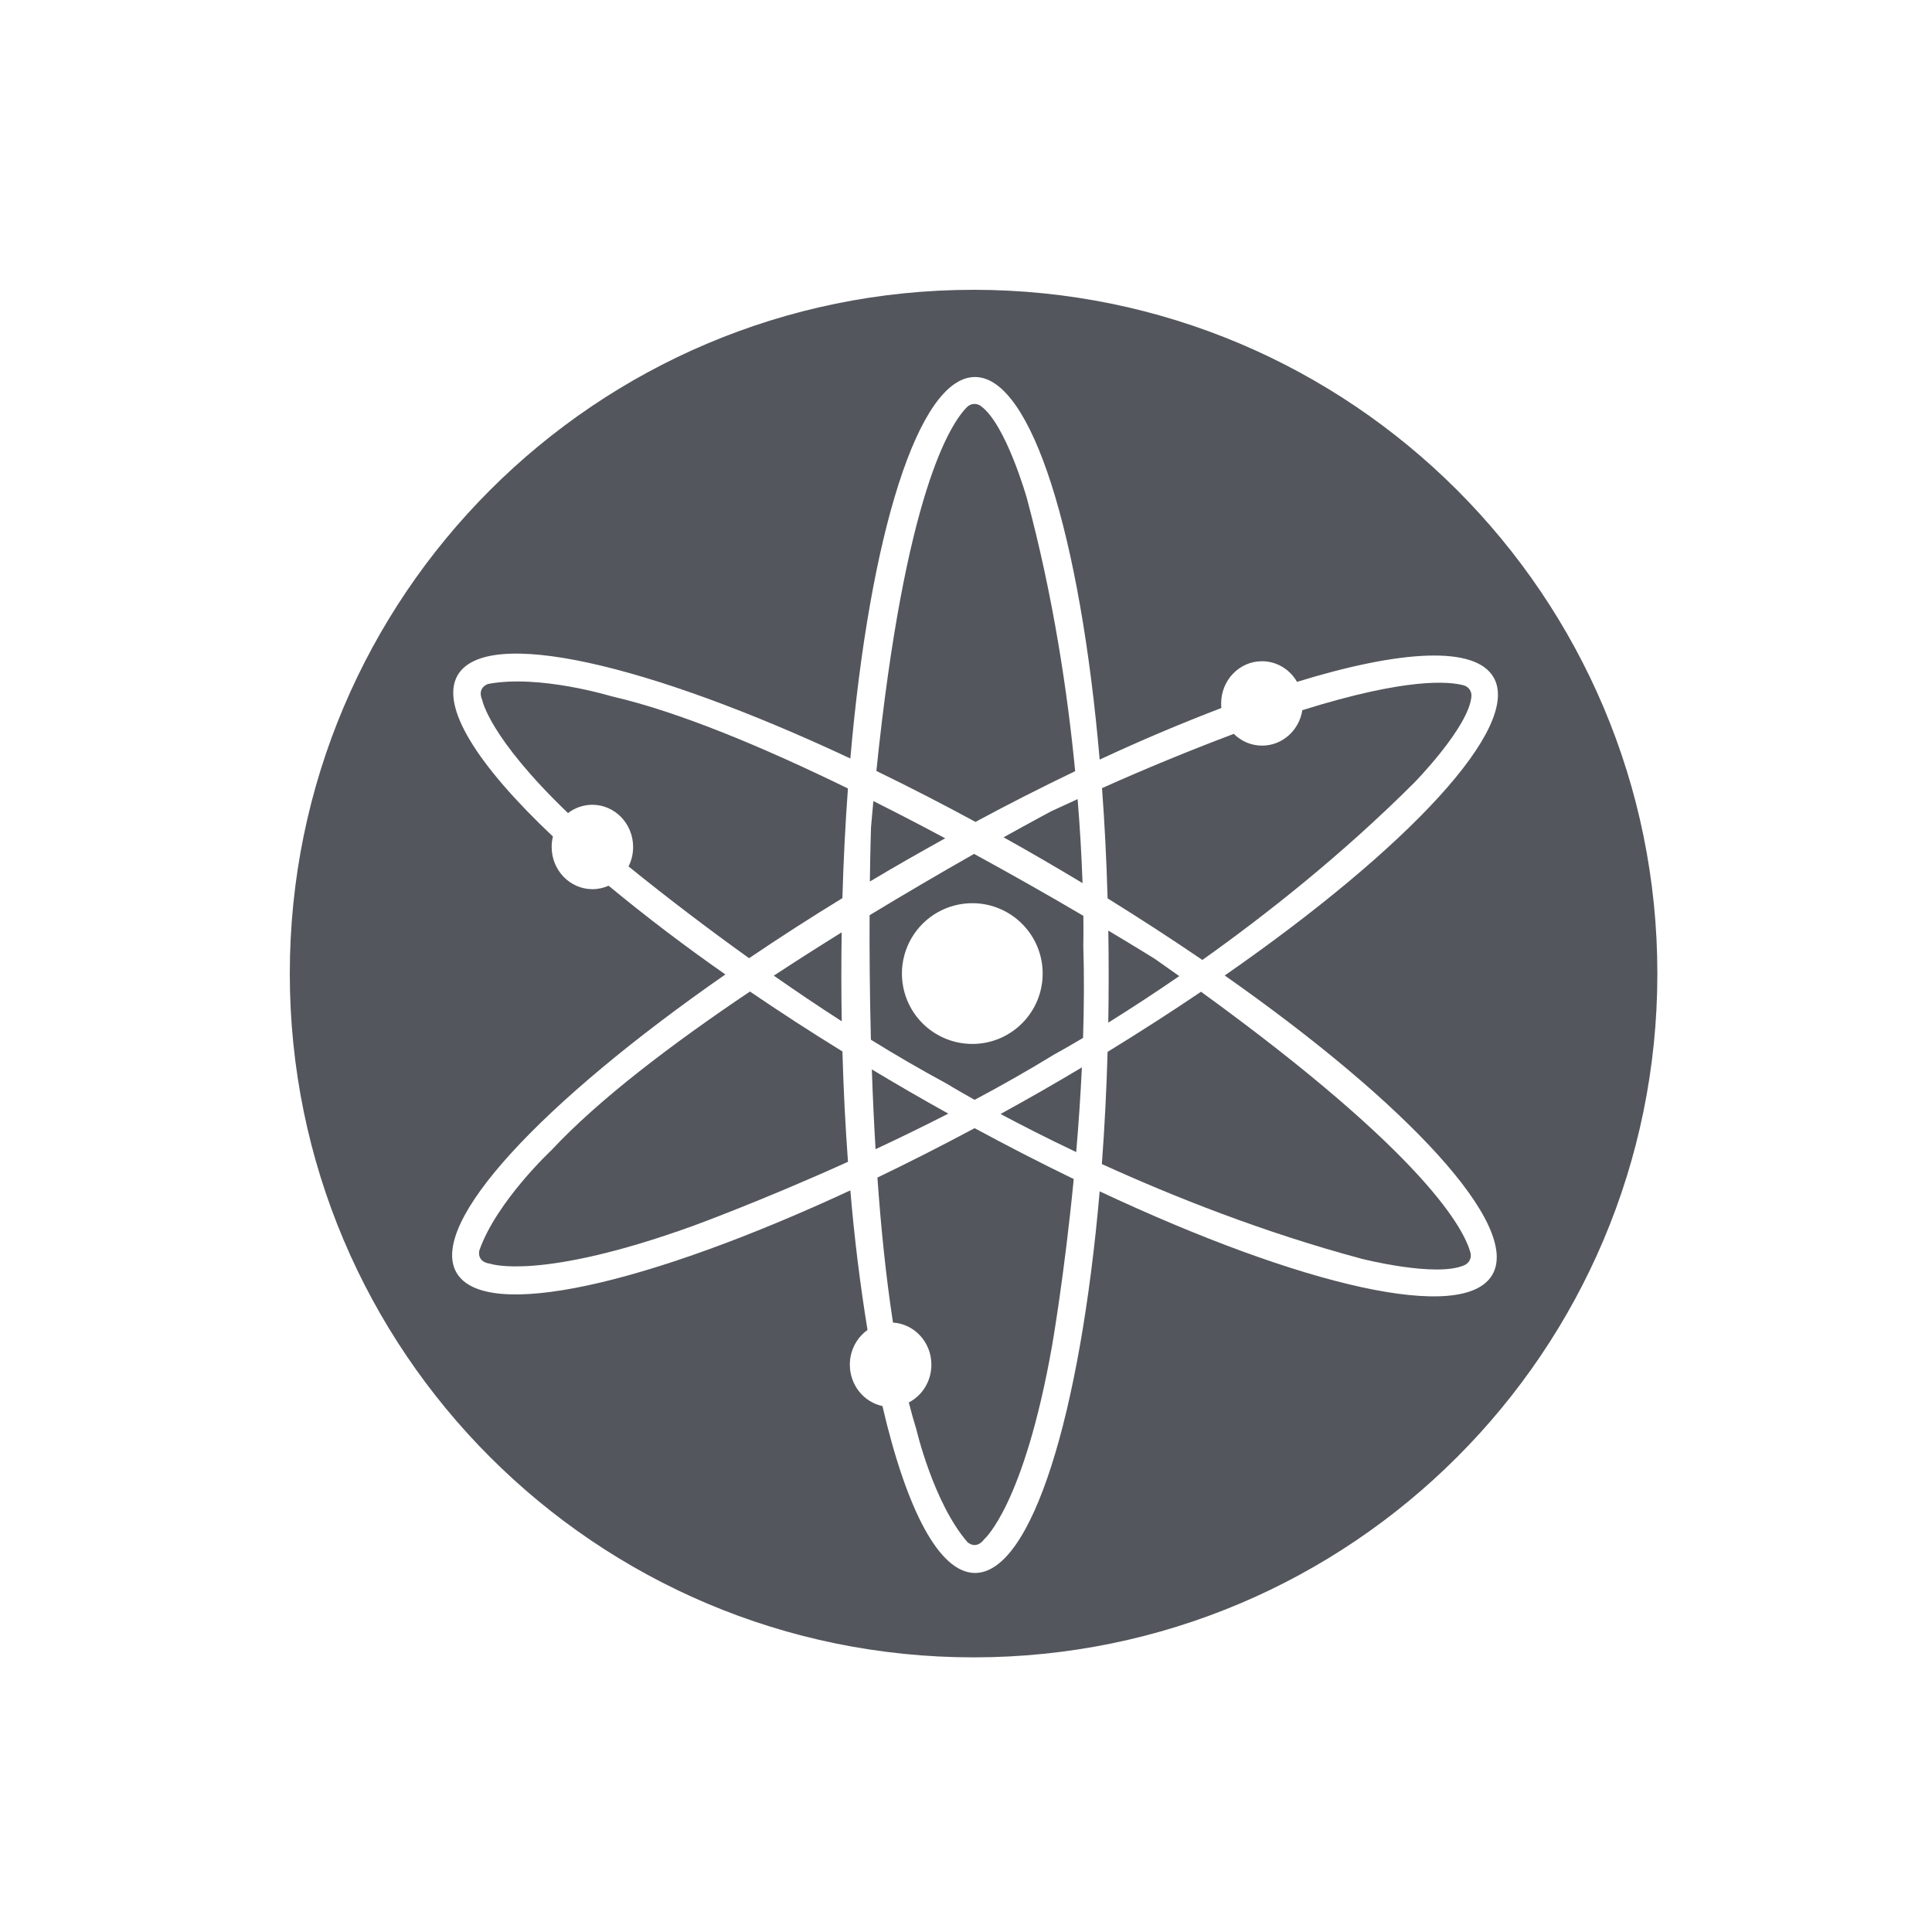
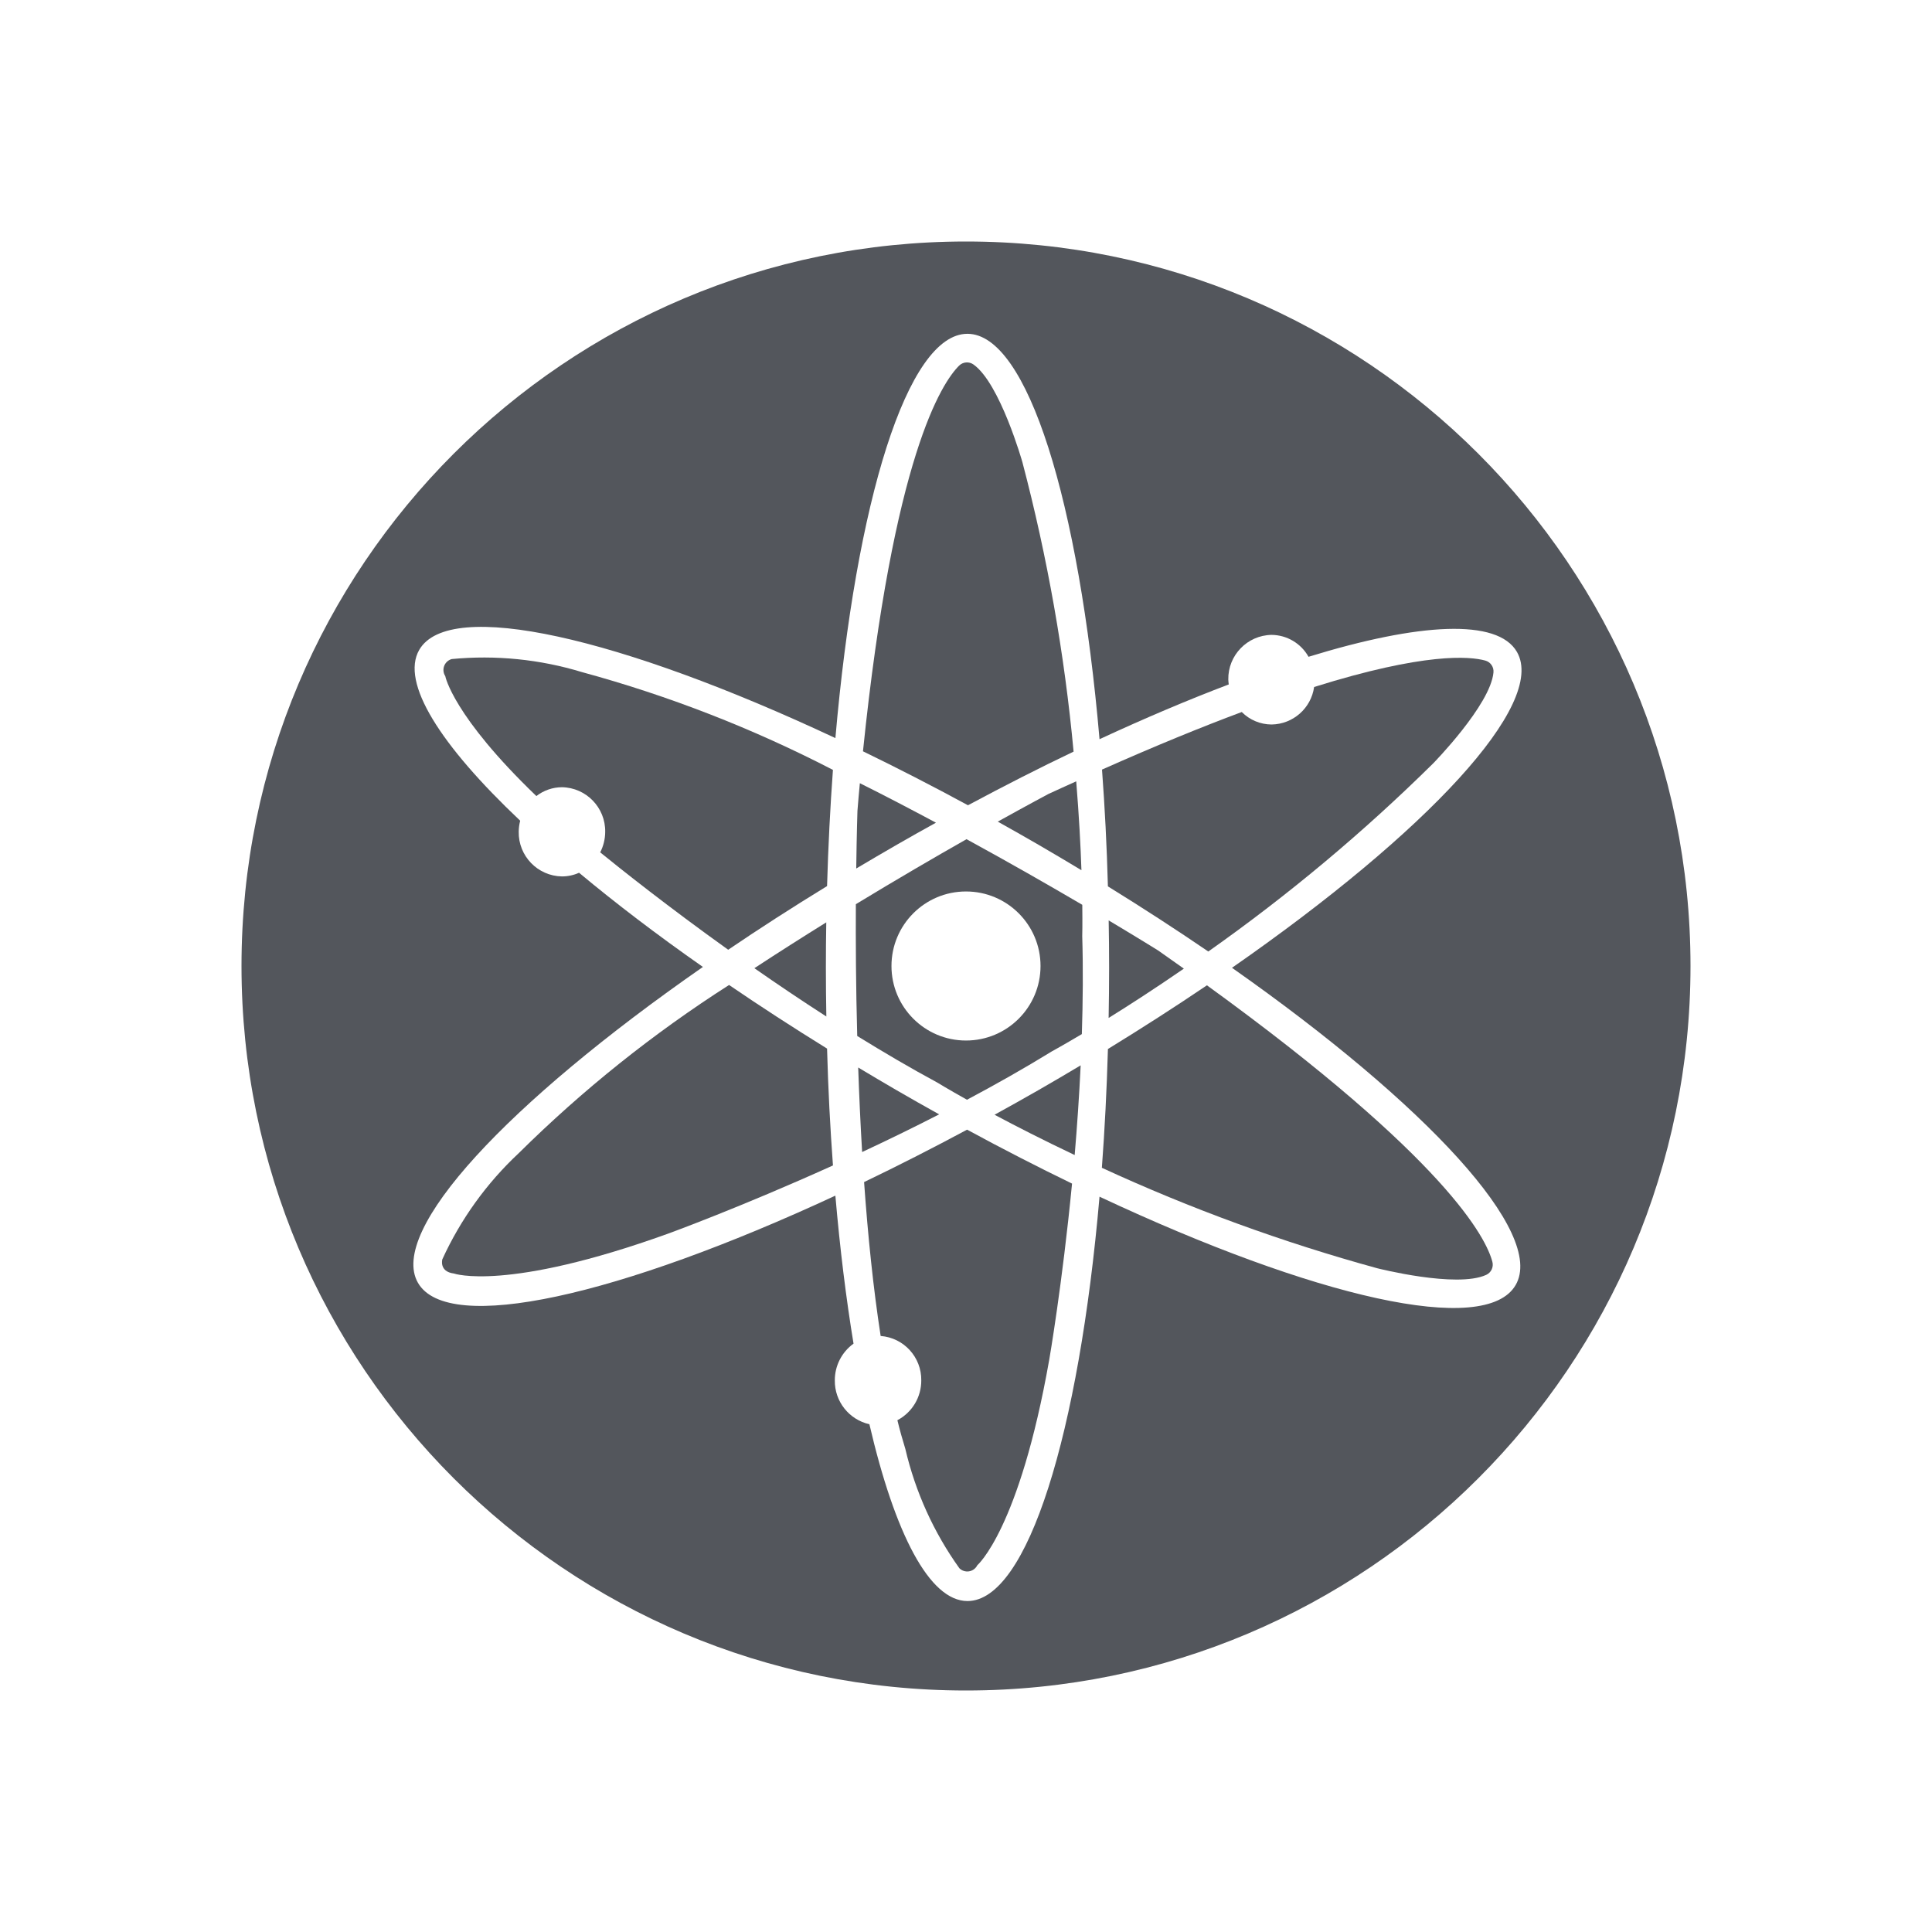
- <svg xmlns="http://www.w3.org/2000/svg" width="80" height="80" viewBox="0 0 80 80">
-   <g fill="none" fill-rule="evenodd">
-     <path fill="none" d="M0 0h80v80H0z" />
-     <g fill="#53565C" fill-rule="nonzero">
-       <path d="M44.52 31.933c-.31-3.221-.9-7.212-2.002-11.31 0 0-.872-3.08-1.912-3.816a.436.436 0 0 0-.56.045c-.672.666-2.57 3.522-3.757 15.072a101.76 101.76 0 0 1 4.104 2.109 97.612 97.612 0 0 1 4.127-2.1zM41.557 34.671a112.82 112.82 0 0 1 3.269 1.898 75.033 75.033 0 0 0-.204-3.479c-.355.161-.718.329-1.09.501.003 0-.747.396-1.975 1.08zM39.138 34.712c-.96-.514-1.959-1.033-2.974-1.542-.034.353-.065.716-.097 1.085 0 0-.03.845-.048 2.247a95.197 95.197 0 0 1 1.593-.931c.512-.292 1.021-.578 1.526-.859zM36.332 48.76c.145 2.06.353 4.116.645 6.005.886.055 1.59.813 1.59 1.744 0 .684-.38 1.278-.935 1.563.097.39.202.761.313 1.117 0 0 .704 3.029 2.11 4.662 0 0 .35.348.7-.116 0 0 1.643-1.397 2.814-8.039 0 0 .507-2.91.892-6.874a104.668 104.668 0 0 1-4.104-2.107c-1.37.732-2.716 1.416-4.025 2.045zM37.598 45.166c-.505-.292-1.006-.59-1.497-.884.036 1.074.086 2.184.154 3.303a90.83 90.83 0 0 0 3.012-1.472c-.555-.308-1.11-.623-1.669-.947zM31.054 41.057c-3.19 2.143-6.265 4.469-8.218 6.569 0 0-2.274 2.118-2.987 4.15 0 0-.132.477.45.552 0 0 2.03.73 8.374-1.558 0 0 2.796-1.015 6.44-2.662a101.492 101.492 0 0 1-.23-4.569 99.558 99.558 0 0 1-3.829-2.482zM34.882 37.19c.045-1.565.122-3.083.229-4.541-3.452-1.685-7.006-3.183-9.803-3.82 0 0-2.975-.91-5.09-.509 0 0-.478.13-.252.666l.003.005s.28 1.538 3.551 4.677a1.65 1.65 0 0 1 1.006-.344c.933 0 1.69.781 1.69 1.748 0 .29-.068.564-.19.805a107.53 107.53 0 0 0 4.992 3.8 98.808 98.808 0 0 1 3.864-2.487zM32.042 40.4c.888.62 1.832 1.26 2.813 1.89a107.28 107.28 0 0 1-.002-3.684c-.922.573-1.867 1.173-2.811 1.794z" />
-       <path d="M40.314 12C24.676 12 12 24.676 12 40.314s12.676 28.314 28.314 28.314 28.314-12.676 28.314-28.314S55.952 12 40.314 12zm21.482 40.781c-1.178 2.039-7.857.492-16.261-3.45-.802 9.246-2.811 15.802-5.16 15.802-1.488 0-2.84-2.63-3.835-6.911-.77-.163-1.35-.868-1.35-1.713 0-.598.29-1.123.732-1.438a74.869 74.869 0 0 1-.711-5.78c-8.44 3.918-15.143 5.445-16.311 3.402-1.17-2.039 3.513-7.045 11.137-12.343a74.364 74.364 0 0 1-4.836-3.674c-.206.09-.43.143-.668.143-.933 0-1.69-.782-1.69-1.749 0-.15.018-.294.052-.432-3.132-2.956-4.684-5.4-3.946-6.676 1.178-2.036 7.86-.491 16.262 3.445.801-9.243 2.81-15.796 5.16-15.796 2.353 0 4.364 6.573 5.164 15.842a76.673 76.673 0 0 1 5.04-2.136 1.714 1.714 0 0 1-.01-.188c0-.965.757-1.749 1.69-1.749.617 0 1.158.342 1.452.854 4.334-1.334 7.385-1.5 8.141-.183 1.17 2.038-3.513 7.044-11.135 12.342 7.597 5.33 12.261 10.354 11.083 12.388z" />
-       <path d="M48.83 40.418a103.62 103.62 0 0 0-1.007-.711s-.72-.45-1.93-1.173a113.325 113.325 0 0 1-.002 3.812 78.432 78.432 0 0 0 2.94-1.928zM41.43 46.128c.845.451 1.901.993 3.133 1.577a92.5 92.5 0 0 0 .236-3.506c-.548.326-1.103.652-1.667.976-.571.324-1.137.643-1.701.953zM49.787 39.75c2.634-1.871 5.79-4.36 8.781-7.348 0 0 2.243-2.288 2.36-3.556a.437.437 0 0 0-.316-.467c-.612-.168-2.367-.326-6.685 1.028-.129.832-.827 1.468-1.667 1.468-.455 0-.867-.186-1.171-.487a97.18 97.18 0 0 0-5.457 2.247c.11 1.466.186 2.992.231 4.564 1.37.85 2.682 1.704 3.924 2.55zM49.732 41.066c-1.225.829-2.519 1.66-3.869 2.49a101.182 101.182 0 0 1-.237 4.645c2.94 1.34 6.675 2.827 10.761 3.923 0 0 3.101.79 4.26.26a.437.437 0 0 0 .243-.507c-.242-.917-1.762-3.995-11.158-10.811zM44.86 37.922a163.599 163.599 0 0 0-4.526-2.564 176.37 176.37 0 0 0-4.326 2.539c-.007 1.44.004 3.219.054 5.155a59.765 59.765 0 0 0 3.117 1.808s.417.256 1.178.682a62.402 62.402 0 0 0 3.31-1.887s.43-.233 1.18-.677c.04-1.273.05-2.564.01-3.83 0 .002.012-.438.003-1.226zm-4.546 5.305a2.914 2.914 0 1 1 .001-5.827 2.914 2.914 0 0 1-.001 5.827z" />
-     </g>
+ <svg xmlns="http://www.w3.org/2000/svg" id="Layer_3" data-name="Layer 3" viewBox="0 0 80 80">
+   <g>
+     <path d="M35.78,48.947c.155,2.186.376,4.368.686,6.373a1.82,1.82,0,0,1,1.682,1.84,1.852,1.852,0,0,1-.989,1.648c.1.413.213.815.33,1.192a13.938,13.938,0,0,0,2.237,4.938.464.464,0,0,0,.741-.123s1.739-1.482,2.981-8.519c0,0,.536-3.089.943-7.286-1.413-.685-2.867-1.431-4.346-2.233C38.594,47.555,37.168,48.28,35.78,48.947Z" style="fill: #53565c" />
+     <path d="M37.122,45.141c-.536-.311-1.063-.624-1.586-.938.039,1.138.092,2.313.163,3.5,1.03-.481,2.1-1,3.189-1.56C38.3,45.816,37.714,45.484,37.122,45.141Z" style="fill: #53565c" />
+     <path d="M38.756,34.066c-1.018-.544-2.075-1.1-3.151-1.635-.036.376-.07.757-.1,1.149,0,0-.031.9-.05,2.383.556-.33,1.116-.66,1.687-.988C37.68,34.664,38.219,34.363,38.756,34.066Z" style="fill: #53565c" />
+     <path d="M44.455,31.123a73.953,73.953,0,0,0-2.12-11.987s-.924-3.263-2.025-4.043a.464.464,0,0,0-.594.046c-.712.706-2.725,3.735-3.982,15.971,1.414.686,2.868,1.432,4.348,2.234C41.571,32.546,43.033,31.8,44.455,31.123Z" style="fill: #53565c" />
+     <path d="M34.247,36.691c.048-1.658.13-3.266.243-4.812A52.784,52.784,0,0,0,24.1,27.831a13.945,13.945,0,0,0-5.394-.541A.468.468,0,0,0,18.44,28l0,.005s.309,1.634,3.77,4.958a1.74,1.74,0,0,1,1.06-.366,1.822,1.822,0,0,1,1.79,1.851,1.879,1.879,0,0,1-.207.847c.882.716,2.814,2.252,5.3,4.032C31.449,38.447,32.818,37.566,34.247,36.691Z" style="fill: #53565c" />
+     <path d="M31.237,40.091c.941.657,1.943,1.332,2.98,2-.012-.671-.019-1.346-.019-2.029q0-.944.016-1.869C33.238,38.8,32.238,39.434,31.237,40.091Z" style="fill: #53565c" />
+     <path d="M30.189,40.786a52.848,52.848,0,0,0-8.707,6.962,13.956,13.956,0,0,0-3.167,4.4s-.14.507.478.585c0,0,2.15.771,8.872-1.651,0,0,2.966-1.078,6.826-2.823-.114-1.554-.2-3.172-.244-4.839Q32.123,42.106,30.189,40.786Z" style="fill: #53565c" />
+     <path d="M41.315,34.022c.562.314,1.125.632,1.692.961.6.348,1.19.7,1.773,1.05-.034-1.005-.1-2.252-.216-3.68-.384.174-.751.337-1.152.524C43.412,32.877,42.615,33.3,41.315,34.022Z" style="fill: #53565c" />
+     <path d="M50.033,39.4a73.742,73.742,0,0,0,9.308-7.786s2.376-2.424,2.5-3.768a.463.463,0,0,0-.337-.493c-.649-.179-2.515-.341-7.089,1.094A1.806,1.806,0,0,1,52.654,30a1.746,1.746,0,0,1-1.235-.517c-1.661.619-3.575,1.4-5.787,2.384.115,1.553.2,3.17.244,4.836Q48.056,38.05,50.033,39.4Z" style="fill: #53565c" />
+     <path d="M49.977,40.8q-1.949,1.317-4.1,2.637c-.049,1.7-.133,3.341-.251,4.919a73.97,73.97,0,0,0,11.4,4.159s3.287.837,4.514.275a.463.463,0,0,0,.257-.538C61.545,51.281,59.934,48.019,49.977,40.8Z" style="fill: #53565c" />
+     <path d="M49.021,40.109q-.519-.369-1.065-.752s-.767-.48-2.048-1.244c.011.644.018,1.292.018,1.949,0,.7-.008,1.4-.02,2.089C46.768,41.616,47.828,40.931,49.021,40.109Z" style="fill: #53565c" />
+     <path d="M40,10A30,30,0,1,0,70,40,30,30,0,0,0,40,10ZM62.76,53.21c-1.248,2.159-8.327.518-17.231-3.658-.851,9.8-2.977,16.744-5.467,16.744-1.577,0-3.008-2.79-4.062-7.321a1.838,1.838,0,0,1-1.432-1.815,1.868,1.868,0,0,1,.775-1.523c-.308-1.868-.562-3.927-.752-6.128C25.65,53.66,18.547,55.28,17.306,53.117s3.726-7.464,11.8-13.078c-1.9-1.329-3.618-2.64-5.128-3.9a1.738,1.738,0,0,1-.709.152,1.821,1.821,0,0,1-1.79-1.852,1.891,1.891,0,0,1,.061-.455c-3.313-3.133-4.961-5.724-4.18-7.075,1.248-2.159,8.331-.52,17.232,3.654.851-9.8,2.977-16.741,5.467-16.741s4.622,6.968,5.47,16.787c1.878-.872,3.673-1.631,5.351-2.268-.006-.066-.019-.13-.019-.2a1.822,1.822,0,0,1,1.79-1.852,1.771,1.771,0,0,1,1.532.907c4.594-1.413,7.831-1.592,8.631-.2,1.239,2.16-3.725,7.464-11.8,13.078C59.064,45.731,64.01,51.055,62.76,53.21Z" style="fill: #53565c" />
+     <path d="M41.182,46.159c.893.477,2.014,1.049,3.318,1.669.1-1.182.187-2.434.248-3.714-.58.346-1.166.692-1.763,1.034S41.78,45.83,41.182,46.159Z" style="fill: #53565c" />
+     <path d="M44.815,37.466c-1.315-.772-2.965-1.718-4.793-2.717-1.3.737-2.877,1.655-4.583,2.692-.007,1.526,0,3.4.057,5.457,1.083.669,2.19,1.321,3.3,1.92,0,0,.451.276,1.245.72,1.186-.631,2.371-1.3,3.509-2,0,0,.464-.253,1.247-.718.043-1.35.056-2.716.016-4.059C44.815,38.765,44.825,38.286,44.815,37.466ZM40,43.086A3.086,3.086,0,1,1,43.086,40,3.085,3.085,0,0,1,40,43.086Z" style="fill: #53565c" />
  </g>
</svg>
